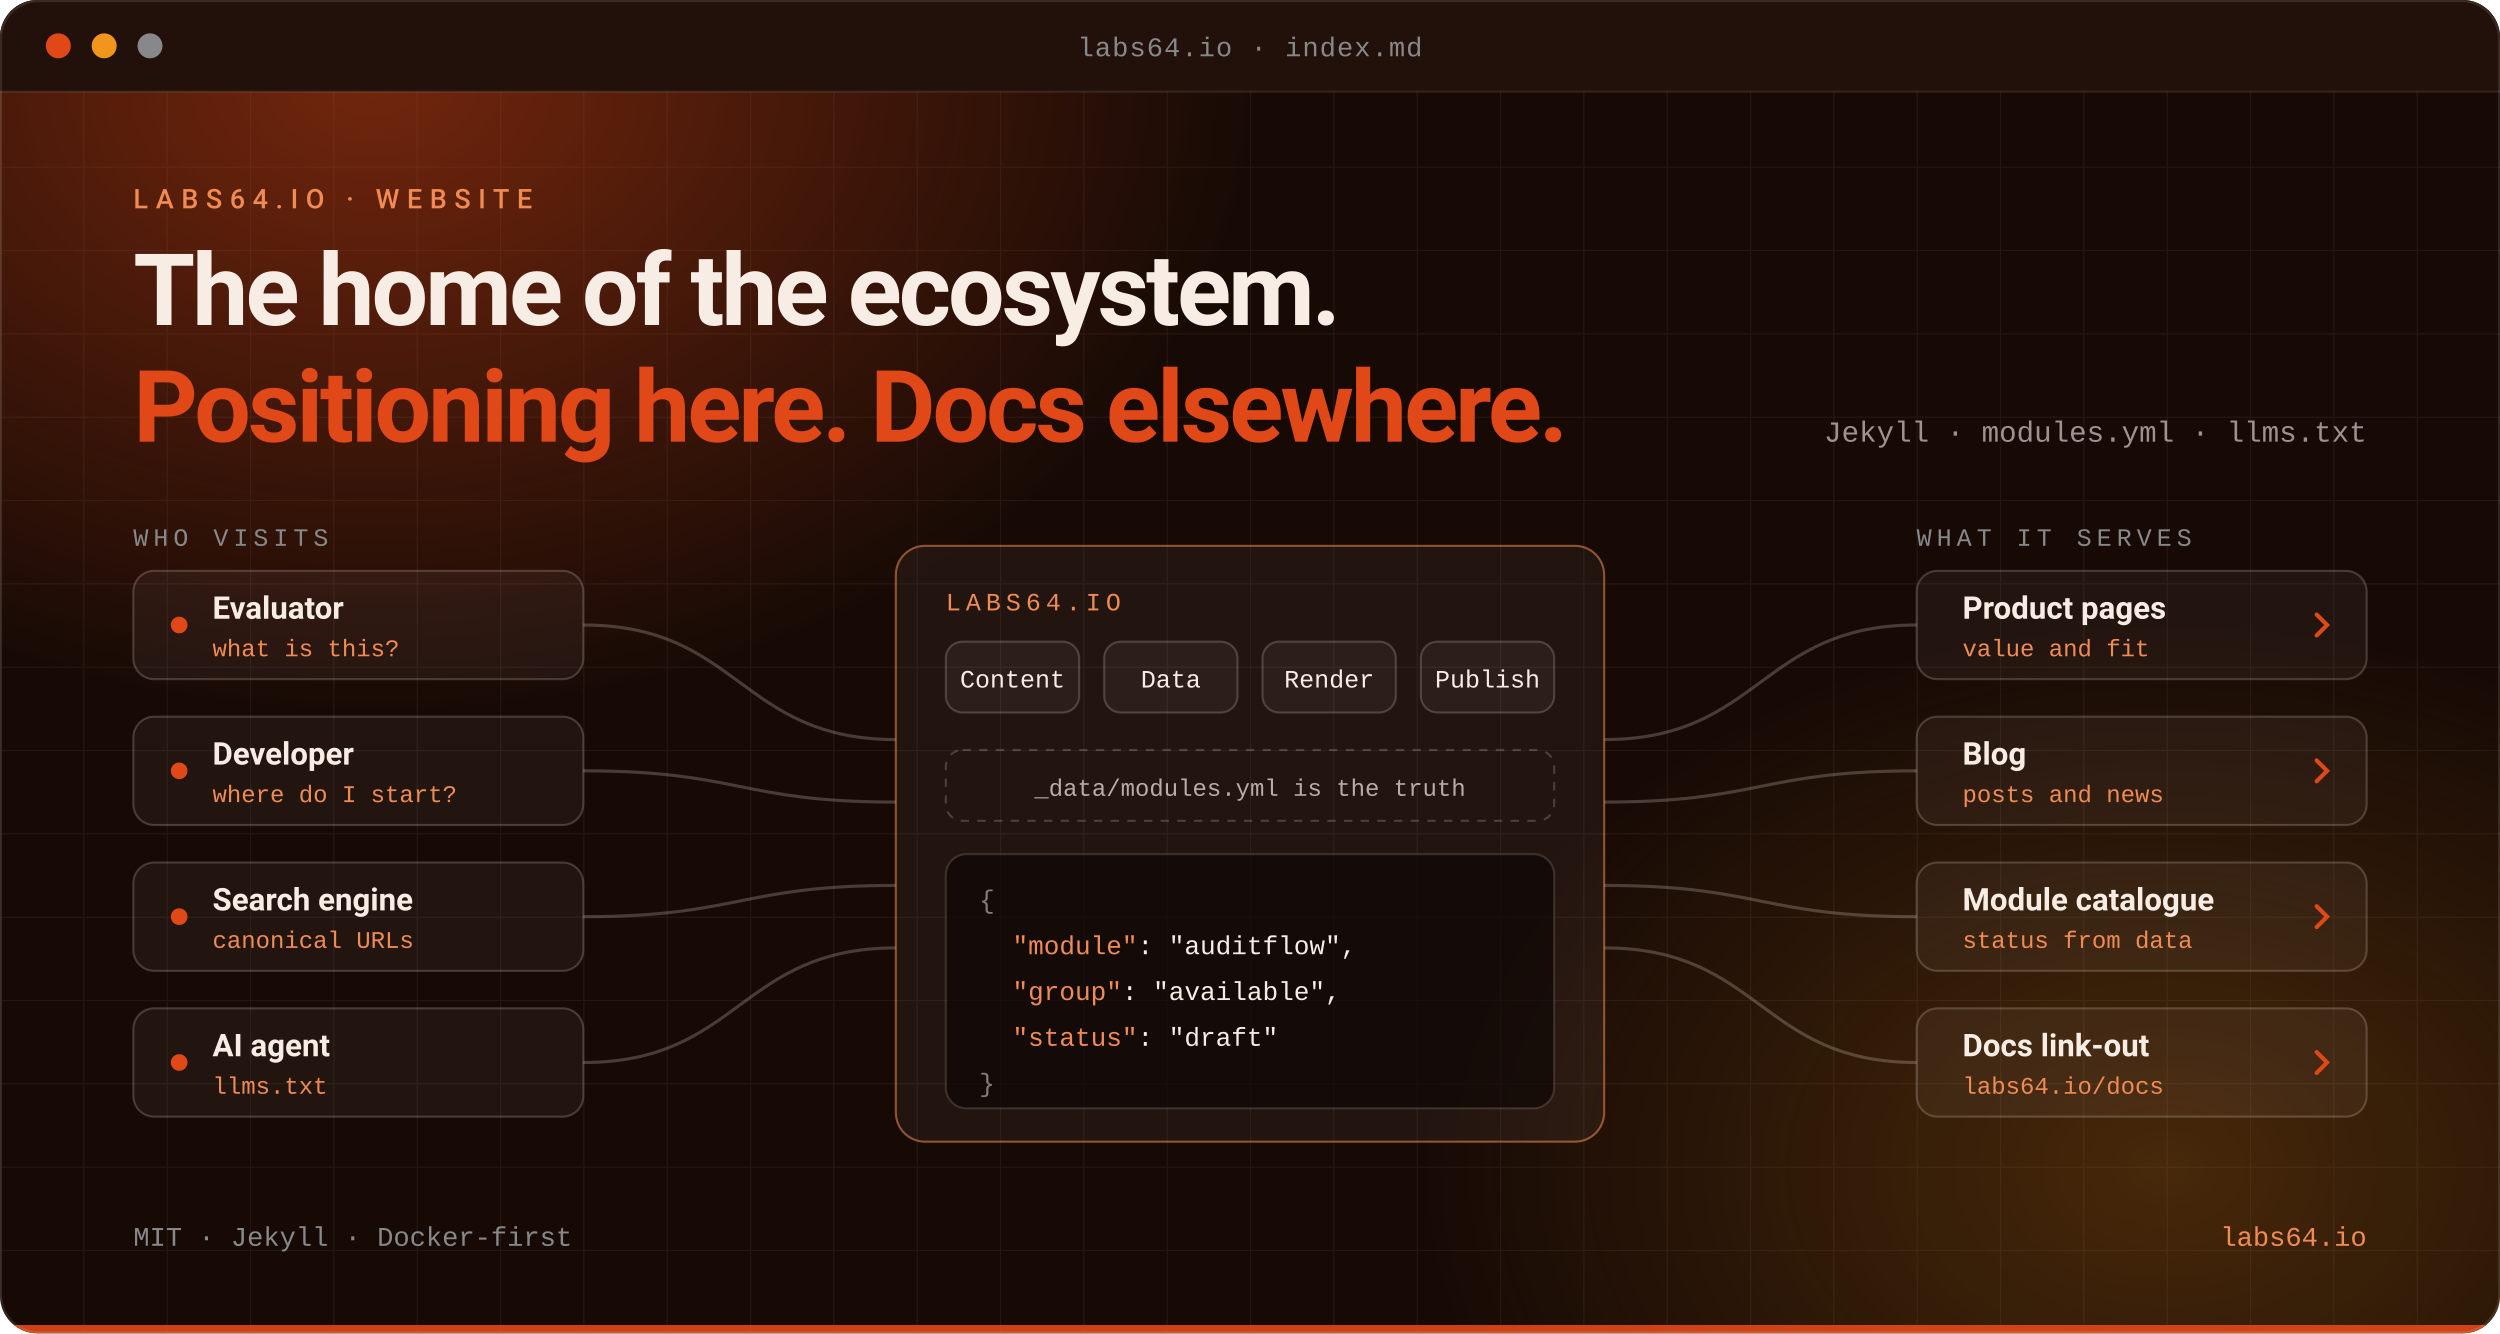
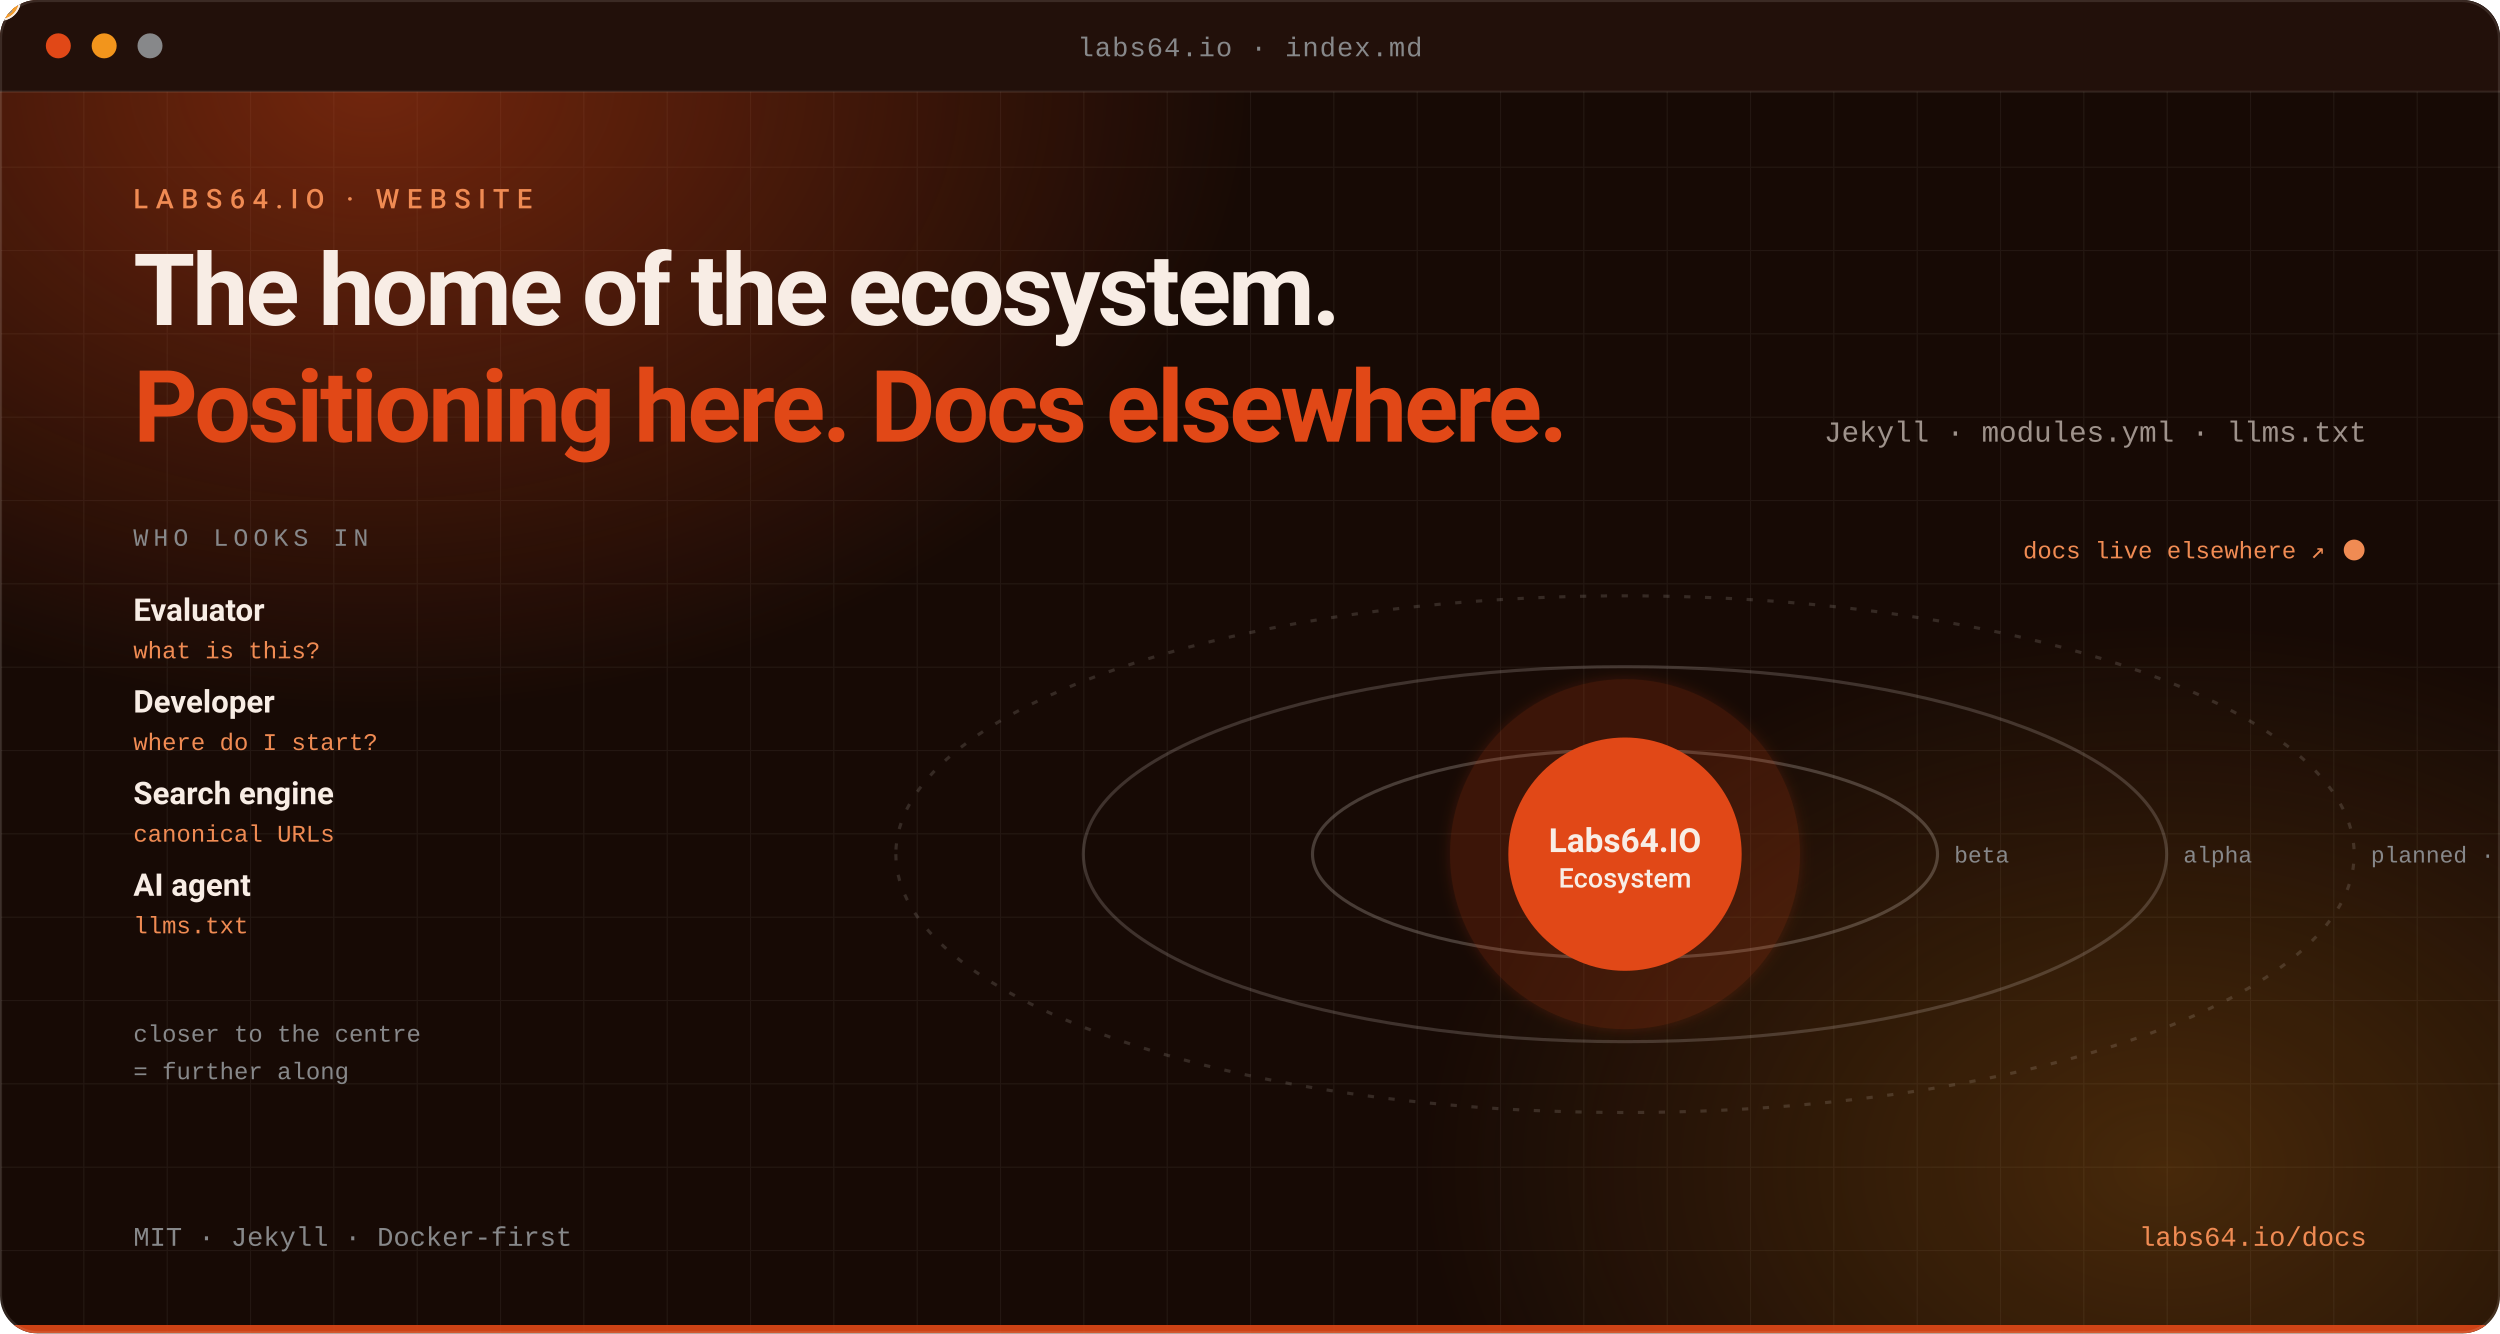
<svg xmlns="http://www.w3.org/2000/svg" viewBox="0 0 1200 640" width="1200" height="640" role="img" aria-labelledby="t d">
  <defs>
-     <radialGradient id="g1" cx="0.5" cy="0.5" r="0.5">
+     <radialGradient id="hg1" cx=".5" cy=".5" r=".5">
      <stop offset="0" stop-color="#E14817" stop-opacity=".45" />
      <stop offset="1" stop-color="#E14817" stop-opacity="0" />
    </radialGradient>
-     <radialGradient id="g2" cx="0.5" cy="0.5" r="0.5">
+     <radialGradient id="hg2" cx=".5" cy=".5" r=".5">
      <stop offset="0" stop-color="#F2951C" stop-opacity=".22" />
      <stop offset="1" stop-color="#F2951C" stop-opacity="0" />
    </radialGradient>
-     <pattern id="grid" width="40" height="40" patternUnits="userSpaceOnUse">
+     <pattern id="hgrid" width="40" height="40" patternUnits="userSpaceOnUse">
      <path d="M40 0H0V40" fill="none" stroke="#F8EDE5" stroke-opacity=".06" />
    </pattern>
-     <filter id="glow" x="-200%" y="-200%" width="500%" height="500%">
+     <filter id="hglow" x="-200%" y="-200%" width="500%" height="500%">
      <feGaussianBlur stdDeviation="3" result="b" />
      <feMerge>
        <feMergeNode in="b" />
        <feMergeNode in="SourceGraphic" />
      </feMerge>
    </filter>
-     <clipPath id="win">
+     <clipPath id="hwin">
      <rect width="1200" height="640" rx="18" />
    </clipPath>
-     <path id="pi0" d="M280,300 C355,300 355,355 430,355" />
-     <path id="pi1" d="M280,370 C355,370 355,385 430,385" />
-     <path id="pi2" d="M280,440 C355,440 355,425 430,425" />
-     <path id="pi3" d="M280,510 C355,510 355,455 430,455" />
-     <path id="po0" d="M770,355 C845,355 845,300 920,300" />
-     <path id="po1" d="M770,385 C845,385 845,370 920,370" />
-     <path id="po2" d="M770,425 C845,425 845,440 920,440" />
-     <path id="po3" d="M770,455 C845,455 845,510 920,510" />
    <style>
    .sans{font-family:Roboto,-apple-system,'Segoe UI',Helvetica,Arial,sans-serif}
    .mono{font-family:ui-monospace,SFMono-Regular,Menlo,Consolas,'Liberation Mono',monospace}
-     @media (prefers-reduced-motion: reduce){ animate, animateMotion{display:none} }
+     text{white-space:pre}
+     @media (prefers-reduced-motion: reduce){ animate, animateMotion, animateTransform{display:none} }
  </style>
  </defs>
-   <g clip-path="url(#win)">
+   <g clip-path="url(#hwin)">
    <rect width="1200" height="640" fill="#170A05" />
-     <rect width="1200" height="640" fill="url(#grid)" />
-     <ellipse cx="180" cy="40" rx="420" ry="300" fill="url(#g1)" />
-     <ellipse cx="1040" cy="560" rx="360" ry="260" fill="url(#g2)" />
+     <rect width="1200" height="640" fill="url(#hgrid)" />
+     <ellipse cx="180" cy="40" rx="420" ry="300" fill="url(#hg1)" />
+     <ellipse cx="1040" cy="560" rx="360" ry="260" fill="url(#hg2)" />
    <rect width="1200" height="44" fill="#22100A" />
    <line x1="0" y1="44" x2="1200" y2="44" stroke="#F8EDE5" stroke-opacity=".1" />
    <circle cx="28" cy="22" r="6" fill="#E14817" />
    <circle cx="50" cy="22" r="6" fill="#F2951C" />
    <circle cx="72" cy="22" r="6" fill="#87888A" />
-     <text x="600" y="27" text-anchor="middle" class="mono" font-size="13" fill="#87888A" letter-spacing=".5">labs64.io · index.md</text>
-     <text x="64" y="100" class="sans" font-size="13" font-weight="500" letter-spacing="3.6" fill="#F08B53">LABS64.IO  ·  WEBSITE</text>
-     <text x="64" y="156" class="sans" font-size="48" font-weight="700" letter-spacing="-1.4" fill="#F8EDE5">The home of the ecosystem.</text>
-     <text x="64" y="212" class="sans" font-size="48" font-weight="700" letter-spacing="-1.4" fill="#E14817">Positioning here. Docs elsewhere.</text>
-     <text x="1136" y="212" text-anchor="end" class="mono" font-size="14" fill="#F8EDE5" fill-opacity=".6">Jekyll  ·  modules.yml  ·  llms.txt</text>
-     <use href="#pi0" fill="none" stroke="#F8EDE5" stroke-opacity=".22" stroke-width="1.5" />
-     <use href="#po0" fill="none" stroke="#F8EDE5" stroke-opacity=".22" stroke-width="1.5" />
-     <use href="#pi1" fill="none" stroke="#F8EDE5" stroke-opacity=".22" stroke-width="1.5" />
-     <use href="#po1" fill="none" stroke="#F8EDE5" stroke-opacity=".22" stroke-width="1.5" />
-     <use href="#pi2" fill="none" stroke="#F8EDE5" stroke-opacity=".22" stroke-width="1.5" />
-     <use href="#po2" fill="none" stroke="#F8EDE5" stroke-opacity=".22" stroke-width="1.5" />
-     <use href="#pi3" fill="none" stroke="#F8EDE5" stroke-opacity=".22" stroke-width="1.5" />
-     <use href="#po3" fill="none" stroke="#F8EDE5" stroke-opacity=".22" stroke-width="1.5" />
-     <text x="64" y="262" class="mono" font-size="12" letter-spacing="2.4" fill="#87888A">WHO VISITS</text>
-     <rect x="64" y="274" width="216" height="52" rx="10" fill="#F8EDE5" fill-opacity=".05" stroke="#F8EDE5" stroke-opacity=".2" />
-     <circle cx="86" cy="300" r="4" fill="#E14817" />
-     <text x="102" y="297" class="sans" font-size="15" font-weight="700" fill="#F8EDE5">Evaluator</text>
-     <text x="102" y="315" class="mono" font-size="11.5" fill="#F08B53">what is this?</text>
-     <rect x="64" y="274" width="216" height="52" rx="10" fill="none" stroke="#E14817" stroke-width="2" opacity="0">
-       <animate attributeName="opacity" dur="6.0s" begin="0.0s" repeatCount="indefinite" values="0;1;0;0" keyTimes="0;0.05;0.15;1" />
-     </rect>
-     <rect x="64" y="344" width="216" height="52" rx="10" fill="#F8EDE5" fill-opacity=".05" stroke="#F8EDE5" stroke-opacity=".2" />
-     <circle cx="86" cy="370" r="4" fill="#E14817" />
-     <text x="102" y="367" class="sans" font-size="15" font-weight="700" fill="#F8EDE5">Developer</text>
-     <text x="102" y="385" class="mono" font-size="11.5" fill="#F08B53">where do I start?</text>
-     <rect x="64" y="344" width="216" height="52" rx="10" fill="none" stroke="#E14817" stroke-width="2" opacity="0">
-       <animate attributeName="opacity" dur="6.0s" begin="0.25s" repeatCount="indefinite" values="0;1;0;0" keyTimes="0;0.05;0.15;1" />
-     </rect>
-     <rect x="64" y="414" width="216" height="52" rx="10" fill="#F8EDE5" fill-opacity=".05" stroke="#F8EDE5" stroke-opacity=".2" />
-     <circle cx="86" cy="440" r="4" fill="#E14817" />
-     <text x="102" y="437" class="sans" font-size="15" font-weight="700" fill="#F8EDE5">Search engine</text>
-     <text x="102" y="455" class="mono" font-size="11.5" fill="#F08B53">canonical URLs</text>
-     <rect x="64" y="414" width="216" height="52" rx="10" fill="none" stroke="#E14817" stroke-width="2" opacity="0">
-       <animate attributeName="opacity" dur="6.0s" begin="0.5s" repeatCount="indefinite" values="0;1;0;0" keyTimes="0;0.05;0.15;1" />
-     </rect>
-     <rect x="64" y="484" width="216" height="52" rx="10" fill="#F8EDE5" fill-opacity=".05" stroke="#F8EDE5" stroke-opacity=".2" />
-     <circle cx="86" cy="510" r="4" fill="#E14817" />
-     <text x="102" y="507" class="sans" font-size="15" font-weight="700" fill="#F8EDE5">AI agent</text>
-     <text x="102" y="525" class="mono" font-size="11.5" fill="#F08B53">llms.txt</text>
-     <rect x="64" y="484" width="216" height="52" rx="10" fill="none" stroke="#E14817" stroke-width="2" opacity="0">
-       <animate attributeName="opacity" dur="6.0s" begin="0.75s" repeatCount="indefinite" values="0;1;0;0" keyTimes="0;0.05;0.15;1" />
-     </rect>
-     <rect x="430" y="262" width="340" height="286" rx="14" fill="#F8EDE5" fill-opacity=".05" stroke="#F08B53" stroke-opacity=".55" />
-     <text x="454" y="293" class="mono" font-size="12" letter-spacing="2.4" fill="#F08B53">LABS64.IO</text>
-     <rect x="454" y="308" width="64" height="34" rx="8" fill="#F8EDE5" fill-opacity=".05" stroke="#F8EDE5" stroke-opacity=".2" />
-     <rect x="454" y="308" width="64" height="34" rx="8" fill="#E14817" opacity="0">
-       <animate attributeName="opacity" dur="6.0s" repeatCount="indefinite" values="0;0;1;1;0;0" keyTimes="0;0.192;0.217;0.317;0.342;1" />
-     </rect>
-     <text x="486" y="330" text-anchor="middle" class="mono" font-size="12" font-weight="500" fill="#F8EDE5">Content</text>
-     <rect x="530" y="308" width="64" height="34" rx="8" fill="#F8EDE5" fill-opacity=".05" stroke="#F8EDE5" stroke-opacity=".2" />
-     <rect x="530" y="308" width="64" height="34" rx="8" fill="#E14817" opacity="0">
-       <animate attributeName="opacity" dur="6.0s" repeatCount="indefinite" values="0;0;1;1;0;0" keyTimes="0;0.308;0.333;0.433;0.458;1" />
-     </rect>
-     <text x="562" y="330" text-anchor="middle" class="mono" font-size="12" font-weight="500" fill="#F8EDE5">Data</text>
-     <rect x="606" y="308" width="64" height="34" rx="8" fill="#F8EDE5" fill-opacity=".05" stroke="#F8EDE5" stroke-opacity=".2" />
-     <rect x="606" y="308" width="64" height="34" rx="8" fill="#E14817" opacity="0">
-       <animate attributeName="opacity" dur="6.0s" repeatCount="indefinite" values="0;0;1;1;0;0" keyTimes="0;0.425;0.45;0.55;0.575;1" />
-     </rect>
-     <text x="638" y="330" text-anchor="middle" class="mono" font-size="12" font-weight="500" fill="#F8EDE5">Render</text>
-     <rect x="682" y="308" width="64" height="34" rx="8" fill="#F8EDE5" fill-opacity=".05" stroke="#F8EDE5" stroke-opacity=".2" />
-     <rect x="682" y="308" width="64" height="34" rx="8" fill="#E14817" opacity="0">
-       <animate attributeName="opacity" dur="6.0s" repeatCount="indefinite" values="0;0;1;1;0;0" keyTimes="0;0.542;0.567;0.667;0.692;1" />
-     </rect>
-     <text x="714" y="330" text-anchor="middle" class="mono" font-size="12" font-weight="500" fill="#F8EDE5">Publish</text>
-     <rect x="454" y="360" width="292" height="34" rx="8" fill="none" stroke="#F8EDE5" stroke-opacity=".2" stroke-dasharray="4 4" />
-     <text x="600" y="382" text-anchor="middle" class="mono" font-size="11.5" fill="#F8EDE5" fill-opacity=".7">_data/modules.yml is the truth</text>
-     <rect x="454" y="410" width="292" height="122" rx="10" fill="#0A0402" fill-opacity=".6" stroke="#F8EDE5" stroke-opacity=".15" />
-     <g class="mono" font-size="12.5" fill="#F8EDE5">
-       <text x="470" y="436" fill-opacity=".5">{</text>
-       <text x="486" y="458">
-         <tspan fill="#F08B53">"module"</tspan>: "auditflow",</text>
-       <text x="486" y="480">
-         <tspan fill="#F08B53">"group"</tspan>: "available",</text>
-       <g>
-         <text x="486" y="502">
-           <tspan fill="#F08B53">"status"</tspan>: "draft"</text>
-         <animate attributeName="opacity" dur="6.0s" repeatCount="indefinite" values="1;1;0;0;1;1" keyTimes="0;0.308;0.333;0.933;0.983;1" />
-       </g>
-       <g opacity="0">
-         <text x="486" y="502">
-           <tspan fill="#F08B53">"status"</tspan>: <tspan fill="#E14817" font-weight="700">"beta"</tspan>
-         </text>
-         <animate attributeName="opacity" dur="6.0s" repeatCount="indefinite" values="0;0;1;1;0;0" keyTimes="0;0.308;0.333;0.933;0.983;1" />
-       </g>
-       <text x="470" y="524" fill-opacity=".5">}</text>
+     <text x="600" y="27" class="mono" font-size="13" fill="#87888A" text-anchor="middle" letter-spacing="0.5">labs64.io · index.md</text>
+     <text x="64" y="100" class="sans" font-size="13" font-weight="500" fill="#F08B53" letter-spacing="3.6">LABS64.IO  ·  WEBSITE</text>
+     <text x="64" y="156" class="sans" font-size="48" font-weight="700" fill="#F8EDE5" letter-spacing="-1.4">The home of the ecosystem.</text>
+     <text x="64" y="212" class="sans" font-size="48" font-weight="700" fill="#E14817" letter-spacing="-1.4">Positioning here. Docs elsewhere.</text>
+     <text x="1136" y="212" class="mono" font-size="14" fill="#F8EDE5" fill-opacity="0.6" text-anchor="end">Jekyll  ·  modules.yml  ·  llms.txt</text>
+     <path id="ho0" d="M630,410 a150,50 0 1,0 300,0 a150,50 0 1,0 -300,0" fill="none" stroke="#F8EDE5" stroke-opacity="0.22" stroke-width="1.5" />
+     <text x="938" y="414" class="mono" font-size="11" fill="#87888A">beta</text>
+     <path id="ho1" d="M520,410 a260,90 0 1,0 520,0 a260,90 0 1,0 -520,0" fill="none" stroke="#F8EDE5" stroke-opacity="0.18" stroke-width="1.5" />
+     <text x="1048" y="414" class="mono" font-size="11" fill="#87888A">alpha</text>
+     <path id="ho2" d="M430,410 a350,124 0 1,0 700,0 a350,124 0 1,0 -700,0" fill="none" stroke="#F8EDE5" stroke-opacity="0.14" stroke-width="1.5" stroke-dasharray="3 7" />
+     <text x="1138" y="414" class="mono" font-size="11" fill="#87888A">planned · exploring</text>
+     <circle cx="780" cy="410" r="84" fill="#E14817" opacity=".18" filter="url(#hglow)" />
+     <circle cx="780" cy="410" r="56" fill="#E14817" />
+     <text x="780" y="409" class="sans" font-size="16" font-weight="700" fill="#F8EDE5" text-anchor="middle">Labs64.IO</text>
+     <text x="780" y="426" class="sans" font-size="13" font-weight="500" fill="#F8EDE5" text-anchor="middle">Ecosystem</text>
+     <g>
+       <animateMotion dur="30s" begin="0s" repeatCount="indefinite">
+         <mpath href="#ho0" />
+       </animateMotion>
+       <circle r="9" fill="#E14817" stroke="#F8EDE5" stroke-width="2" />
+       <text x="14" y="-8" class="sans" font-size="13" font-weight="700" fill="#F8EDE5" fill-opacity="1">AuditFlow</text>
    </g>
-     <text x="920" y="262" class="mono" font-size="12" letter-spacing="2.4" fill="#87888A">WHAT IT SERVES</text>
-     <rect x="920" y="274" width="216" height="52" rx="10" fill="#F8EDE5" fill-opacity=".05" stroke="#F8EDE5" stroke-opacity=".2" />
-     <text x="942" y="297" class="sans" font-size="15" font-weight="700" fill="#F8EDE5">Product pages</text>
-     <text x="942" y="315" class="mono" font-size="11.5" fill="#F08B53">value and fit</text>
-     <path d="M1112,295 l5,5 l-5,5" fill="none" stroke="#E14817" stroke-width="2" stroke-linecap="round" />
-     <rect x="920" y="274" width="216" height="52" rx="10" fill="none" stroke="#E14817" stroke-width="2" opacity="0">
-       <animate attributeName="opacity" dur="6.0s" begin="4.4s" repeatCount="indefinite" values="0;1;0;0" keyTimes="0;0.05;0.15;1" />
-     </rect>
-     <rect x="920" y="344" width="216" height="52" rx="10" fill="#F8EDE5" fill-opacity=".05" stroke="#F8EDE5" stroke-opacity=".2" />
-     <text x="942" y="367" class="sans" font-size="15" font-weight="700" fill="#F8EDE5">Blog</text>
-     <text x="942" y="385" class="mono" font-size="11.5" fill="#F08B53">posts and news</text>
-     <path d="M1112,365 l5,5 l-5,5" fill="none" stroke="#E14817" stroke-width="2" stroke-linecap="round" />
-     <rect x="920" y="344" width="216" height="52" rx="10" fill="none" stroke="#E14817" stroke-width="2" opacity="0">
-       <animate attributeName="opacity" dur="6.0s" begin="4.6s" repeatCount="indefinite" values="0;1;0;0" keyTimes="0;0.05;0.15;1" />
-     </rect>
-     <rect x="920" y="414" width="216" height="52" rx="10" fill="#F8EDE5" fill-opacity=".05" stroke="#F8EDE5" stroke-opacity=".2" />
-     <text x="942" y="437" class="sans" font-size="15" font-weight="700" fill="#F8EDE5">Module catalogue</text>
-     <text x="942" y="455" class="mono" font-size="11.5" fill="#F08B53">status from data</text>
-     <path d="M1112,435 l5,5 l-5,5" fill="none" stroke="#E14817" stroke-width="2" stroke-linecap="round" />
-     <rect x="920" y="414" width="216" height="52" rx="10" fill="none" stroke="#E14817" stroke-width="2" opacity="0">
-       <animate attributeName="opacity" dur="6.0s" begin="4.8s" repeatCount="indefinite" values="0;1;0;0" keyTimes="0;0.05;0.15;1" />
-     </rect>
-     <rect x="920" y="484" width="216" height="52" rx="10" fill="#F8EDE5" fill-opacity=".05" stroke="#F8EDE5" stroke-opacity=".2" />
-     <text x="942" y="507" class="sans" font-size="15" font-weight="700" fill="#F8EDE5">Docs link-out</text>
-     <text x="942" y="525" class="mono" font-size="11.5" fill="#F08B53">labs64.io/docs</text>
-     <path d="M1112,505 l5,5 l-5,5" fill="none" stroke="#E14817" stroke-width="2" stroke-linecap="round" />
-     <rect x="920" y="484" width="216" height="52" rx="10" fill="none" stroke="#E14817" stroke-width="2" opacity="0">
-       <animate attributeName="opacity" dur="6.0s" begin="5.0s" repeatCount="indefinite" values="0;1;0;0" keyTimes="0;0.05;0.15;1" />
-     </rect>
-     <circle r="5" fill="#F8EDE5" opacity="0" filter="url(#glow)">
-       <animateMotion dur="6.0s" begin="0.0s" repeatCount="indefinite" keyPoints="0;1;1" keyTimes="0;0.2;1" calcMode="linear">
-         <mpath href="#pi0" />
+     <g>
+       <animateMotion dur="30s" begin="-15s" repeatCount="indefinite">
+         <mpath href="#ho0" />
      </animateMotion>
-       <animate attributeName="opacity" dur="6.0s" begin="0.0s" repeatCount="indefinite" values="0;1;1;0;0" keyTimes="0;0.02;0.18;0.2;1" />
-     </circle>
-     <circle r="5" fill="#F8EDE5" opacity="0" filter="url(#glow)">
-       <animateMotion dur="6.0s" begin="0.25s" repeatCount="indefinite" keyPoints="0;1;1" keyTimes="0;0.2;1" calcMode="linear">
-         <mpath href="#pi1" />
+       <circle r="9" fill="#E14817" stroke="#F8EDE5" stroke-width="2" />
+       <text x="14" y="-8" class="sans" font-size="13" font-weight="700" fill="#F8EDE5" fill-opacity="1">Auth Gateway</text>
+     </g>
+     <g>
+       <animateMotion dur="48s" begin="0s" repeatCount="indefinite">
+         <mpath href="#ho1" />
      </animateMotion>
-       <animate attributeName="opacity" dur="6.0s" begin="0.25s" repeatCount="indefinite" values="0;1;1;0;0" keyTimes="0;0.02;0.18;0.2;1" />
-     </circle>
-     <circle r="5" fill="#F8EDE5" opacity="0" filter="url(#glow)">
-       <animateMotion dur="6.0s" begin="0.5s" repeatCount="indefinite" keyPoints="0;1;1" keyTimes="0;0.2;1" calcMode="linear">
-         <mpath href="#pi2" />
+       <circle r="8" fill="#F2951C" stroke="#F2951C" stroke-width="2" />
+       <text x="14" y="-8" class="sans" font-size="13" font-weight="700" fill="#F8EDE5" fill-opacity="1">Checkout</text>
+     </g>
+     <g>
+       <animateMotion dur="48s" begin="-16s" repeatCount="indefinite">
+         <mpath href="#ho1" />
      </animateMotion>
-       <animate attributeName="opacity" dur="6.0s" begin="0.5s" repeatCount="indefinite" values="0;1;1;0;0" keyTimes="0;0.02;0.18;0.2;1" />
-     </circle>
-     <circle r="5" fill="#F8EDE5" opacity="0" filter="url(#glow)">
-       <animateMotion dur="6.0s" begin="0.75s" repeatCount="indefinite" keyPoints="0;1;1" keyTimes="0;0.2;1" calcMode="linear">
-         <mpath href="#pi3" />
+       <circle r="8" fill="#F2951C" stroke="#F2951C" stroke-width="2" />
+       <text x="14" y="-8" class="sans" font-size="13" font-weight="700" fill="#F8EDE5" fill-opacity="1">Payment Gateway</text>
+     </g>
+     <g>
+       <animateMotion dur="48s" begin="-32s" repeatCount="indefinite">
+         <mpath href="#ho1" />
      </animateMotion>
-       <animate attributeName="opacity" dur="6.0s" begin="0.75s" repeatCount="indefinite" values="0;1;1;0;0" keyTimes="0;0.02;0.18;0.2;1" />
-     </circle>
-     <circle r="5" fill="#E14817" opacity="0" filter="url(#glow)">
-       <animateMotion dur="6.0s" begin="3.2s" repeatCount="indefinite" keyPoints="0;1;1" keyTimes="0;0.2;1" calcMode="linear">
-         <mpath href="#po0" />
+       <circle r="8" fill="#F2951C" stroke="#F2951C" stroke-width="2" />
+       <text x="14" y="-8" class="sans" font-size="13" font-weight="700" fill="#F8EDE5" fill-opacity="1">Customer Portal</text>
+     </g>
+     <g>
+       <animateMotion dur="70s" begin="-10s" repeatCount="indefinite">
+         <mpath href="#ho2" />
      </animateMotion>
-       <animate attributeName="opacity" dur="6.0s" begin="3.2s" repeatCount="indefinite" values="0;1;1;0;0" keyTimes="0;0.02;0.18;0.2;1" />
-     </circle>
-     <circle r="5" fill="#E14817" opacity="0" filter="url(#glow)">
-       <animateMotion dur="6.0s" begin="3.4s" repeatCount="indefinite" keyPoints="0;1;1" keyTimes="0;0.2;1" calcMode="linear">
-         <mpath href="#po1" />
+       <circle r="7" fill="#170A05" stroke="#87888A" stroke-width="2" stroke-dasharray="2 3" />
+       <text x="14" y="-8" class="sans" font-size="13" font-weight="700" fill="#F8EDE5" fill-opacity="0.6">Invoicing</text>
+     </g>
+     <g>
+       <animateMotion dur="70s" begin="-40s" repeatCount="indefinite">
+         <mpath href="#ho2" />
      </animateMotion>
-       <animate attributeName="opacity" dur="6.0s" begin="3.4s" repeatCount="indefinite" values="0;1;1;0;0" keyTimes="0;0.02;0.18;0.2;1" />
-     </circle>
-     <circle r="5" fill="#E14817" opacity="0" filter="url(#glow)">
-       <animateMotion dur="6.0s" begin="3.6s" repeatCount="indefinite" keyPoints="0;1;1" keyTimes="0;0.2;1" calcMode="linear">
-         <mpath href="#po2" />
-       </animateMotion>
-       <animate attributeName="opacity" dur="6.0s" begin="3.6s" repeatCount="indefinite" values="0;1;1;0;0" keyTimes="0;0.02;0.18;0.2;1" />
-     </circle>
-     <circle r="5" fill="#E14817" opacity="0" filter="url(#glow)">
-       <animateMotion dur="6.0s" begin="3.8s" repeatCount="indefinite" keyPoints="0;1;1" keyTimes="0;0.2;1" calcMode="linear">
-         <mpath href="#po3" />
-       </animateMotion>
-       <animate attributeName="opacity" dur="6.0s" begin="3.8s" repeatCount="indefinite" values="0;1;1;0;0" keyTimes="0;0.02;0.18;0.2;1" />
-     </circle>
+       <circle r="7" fill="#170A05" stroke="#87888A" stroke-width="2" stroke-dasharray="2 3" />
+       <text x="14" y="-8" class="sans" font-size="13" font-weight="700" fill="#F8EDE5" fill-opacity="0.6">AI &amp; MCP Gateway</text>
+     </g>
+     <circle cx="1130" cy="264" r="5" fill="#F08B53" />
+     <text x="1116" y="268" class="mono" font-size="11.5" fill="#F08B53" text-anchor="end">docs live elsewhere ↗</text>
+     <text x="64" y="262" class="mono" font-size="12" fill="#87888A" letter-spacing="2.4">WHO LOOKS IN</text>
+     <text x="64" y="298" class="sans" font-size="15" font-weight="700" fill="#F8EDE5">Evaluator</text>
+     <text x="64" y="316" class="mono" font-size="11.5" fill="#F08B53">what is this?</text>
+     <text x="64" y="342" class="sans" font-size="15" font-weight="700" fill="#F8EDE5">Developer</text>
+     <text x="64" y="360" class="mono" font-size="11.5" fill="#F08B53">where do I start?</text>
+     <text x="64" y="386" class="sans" font-size="15" font-weight="700" fill="#F8EDE5">Search engine</text>
+     <text x="64" y="404" class="mono" font-size="11.5" fill="#F08B53">canonical URLs</text>
+     <text x="64" y="430" class="sans" font-size="15" font-weight="700" fill="#F8EDE5">AI agent</text>
+     <text x="64" y="448" class="mono" font-size="11.5" fill="#F08B53">llms.txt</text>
+     <text x="64" y="500" class="mono" font-size="11.5" fill="#87888A">closer to the centre</text>
+     <text x="64" y="518" class="mono" font-size="11.5" fill="#87888A">= further along</text>
    <text x="64" y="598" class="mono" font-size="13" fill="#87888A">MIT · Jekyll · Docker-first</text>
-     <text x="1136" y="598" text-anchor="end" class="mono" font-size="13" fill="#F08B53">labs64.io</text>
+     <text x="1136" y="598" class="mono" font-size="13" fill="#F08B53" text-anchor="end">labs64.io/docs</text>
    <rect x="0" y="636" width="1200" height="4" fill="#E14817" opacity=".9">
-       <animate attributeName="width" dur="6.0s" repeatCount="indefinite" values="0;1200" calcMode="linear" />
+       <animate attributeName="width" dur="6s" repeatCount="indefinite" values="0;1200" />
    </rect>
  </g>
  <rect x=".5" y=".5" width="1199" height="639" rx="18" fill="none" stroke="#F8EDE5" stroke-opacity=".12" />
</svg>
